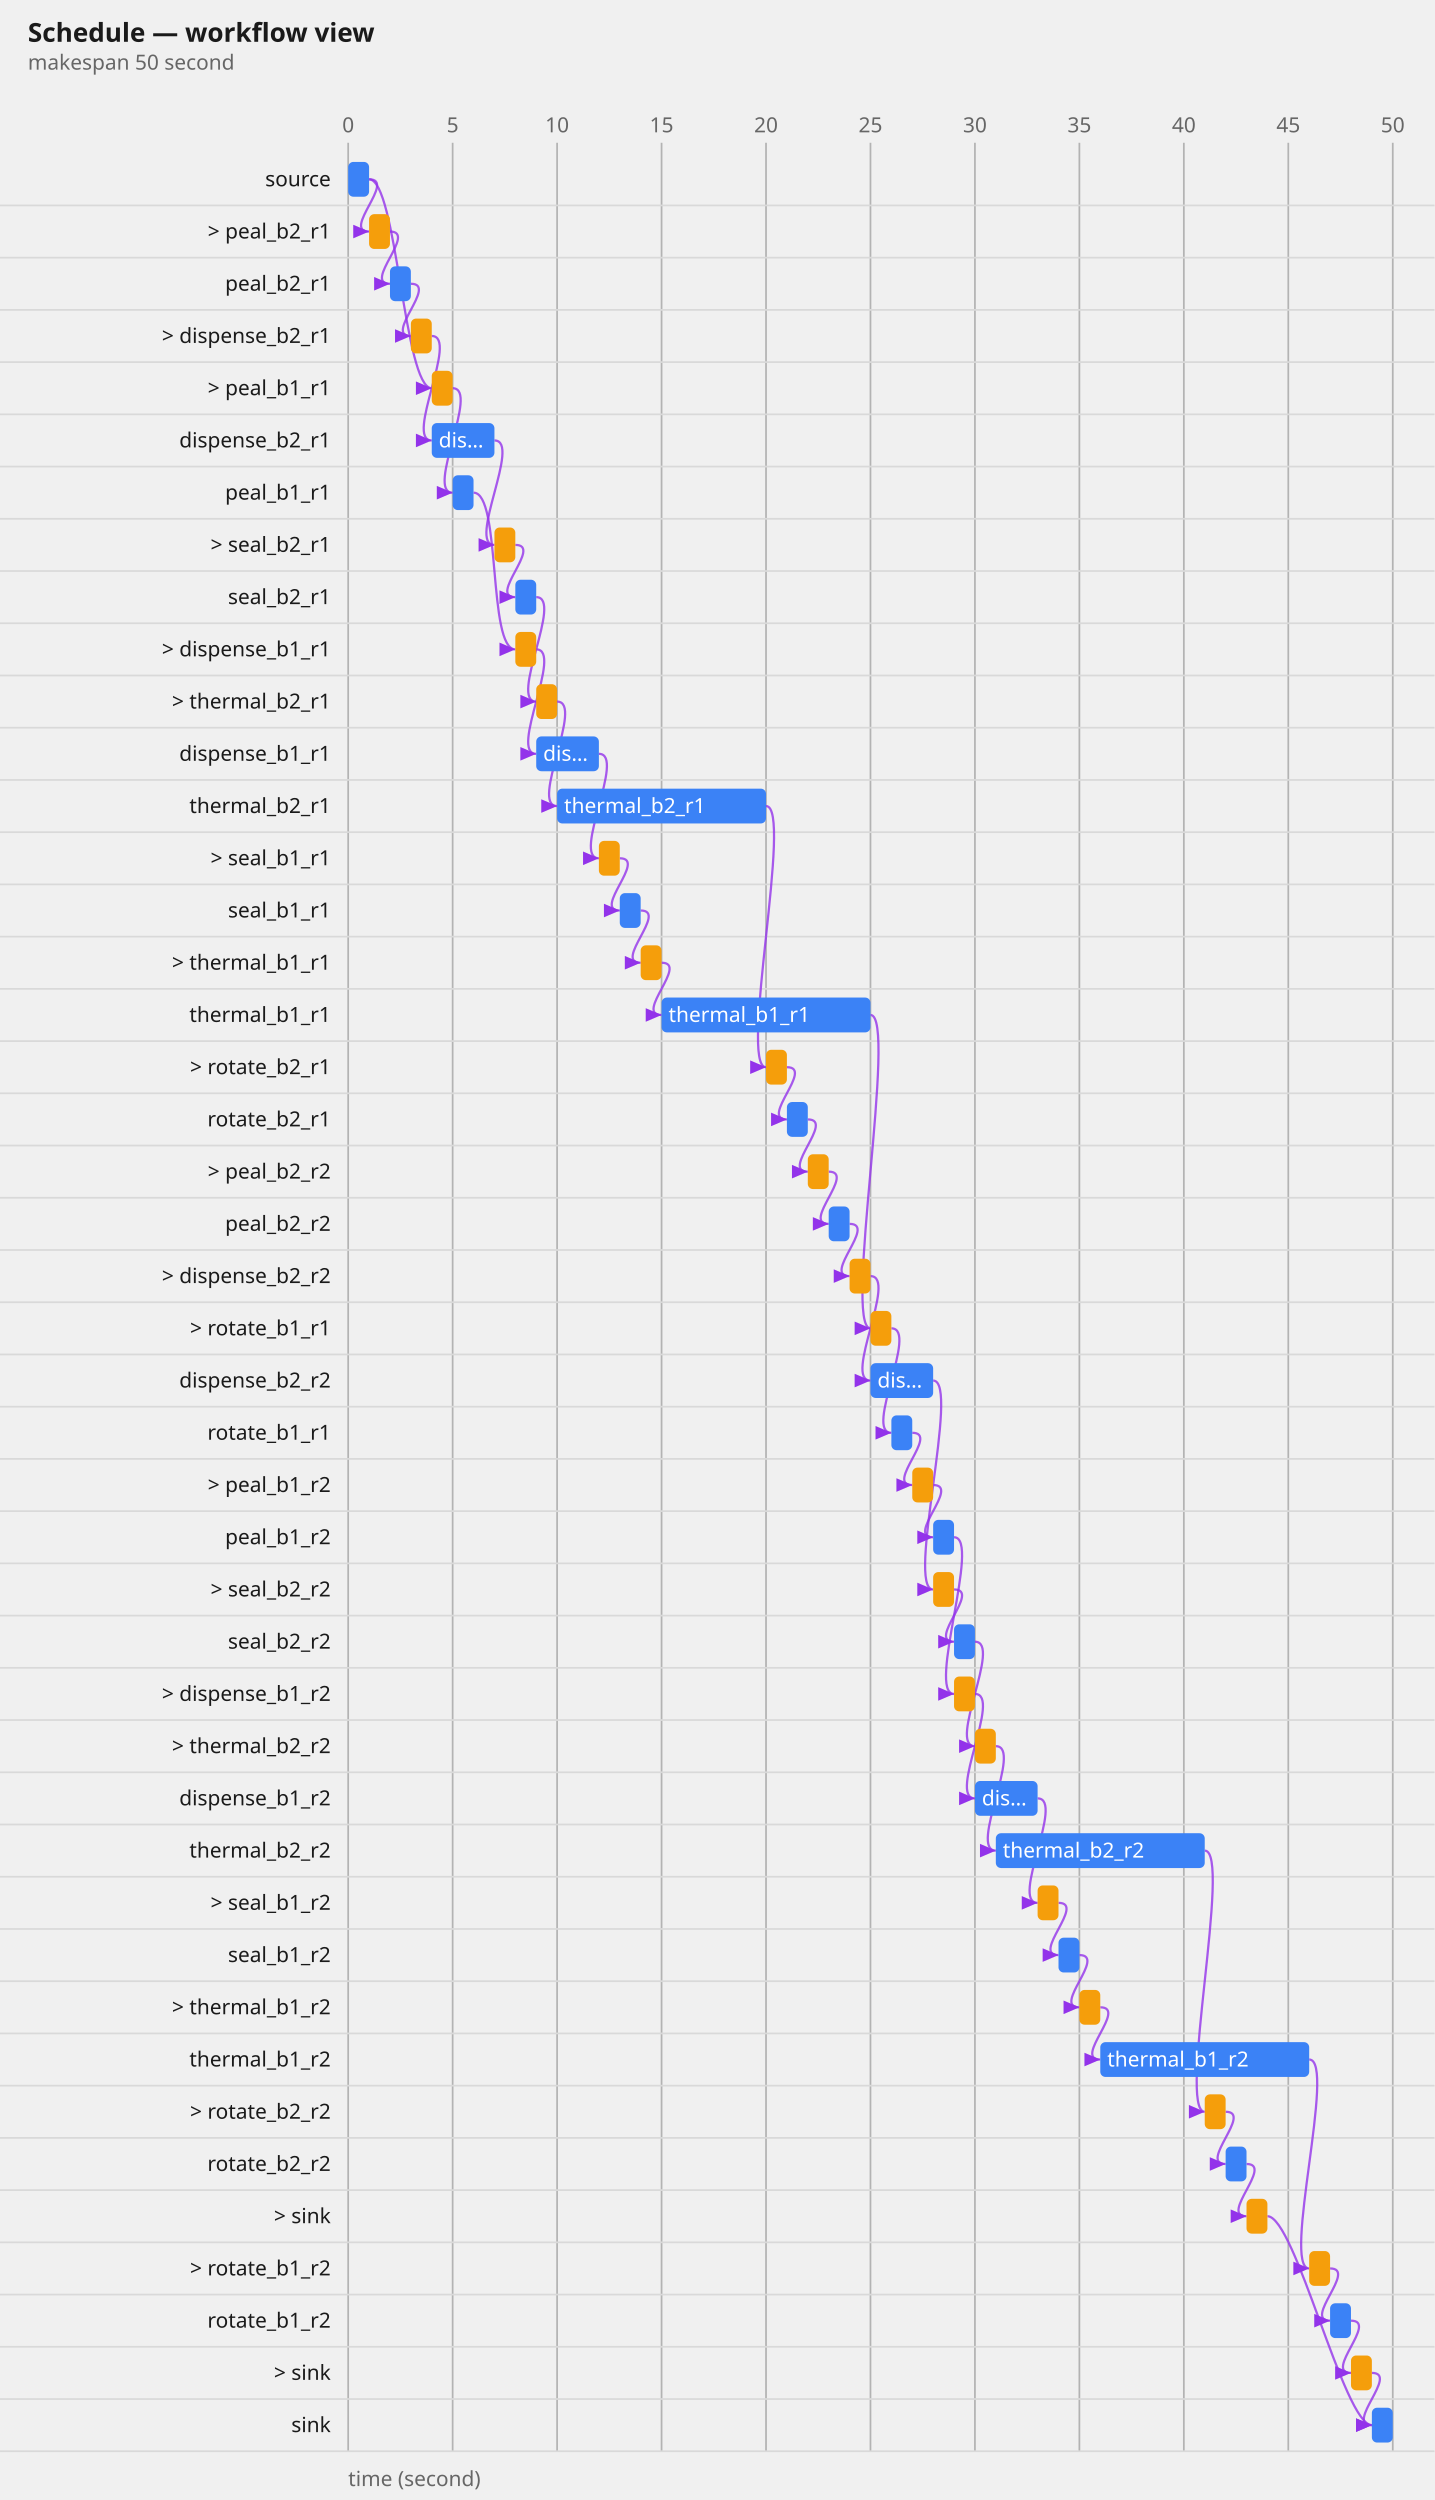
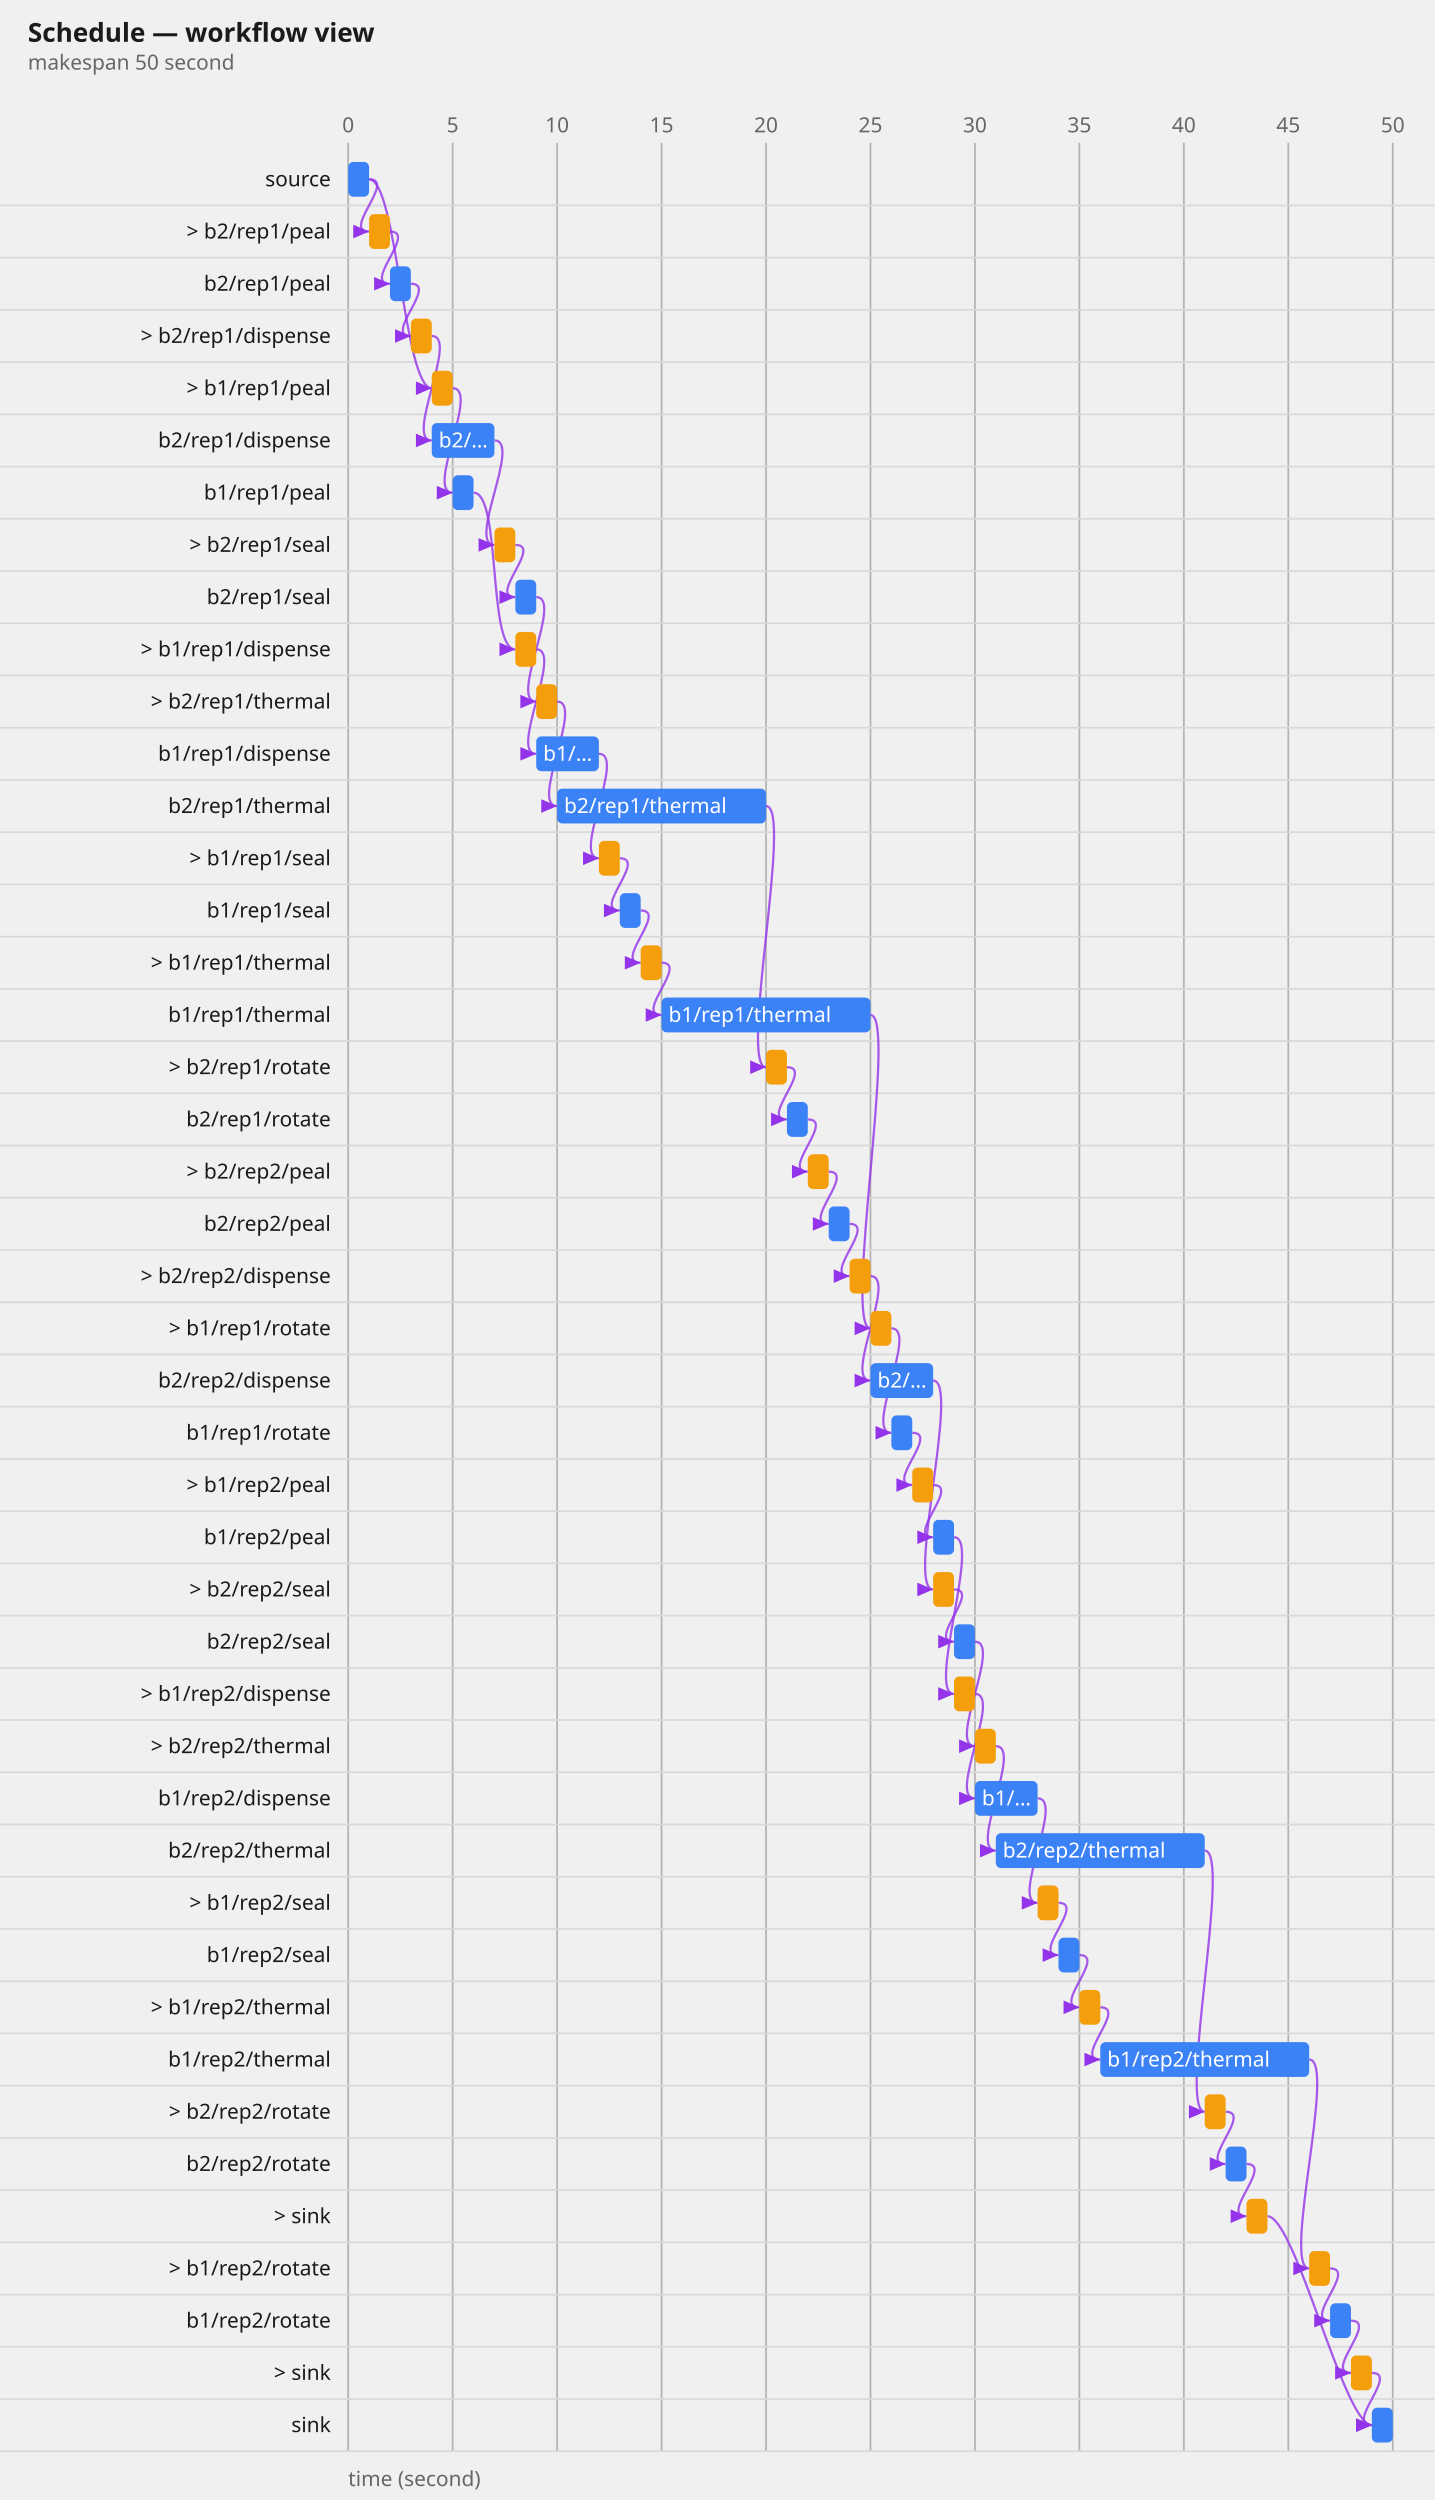
<svg xmlns="http://www.w3.org/2000/svg" viewBox="0 0 824 1436" width="824" height="1436" font-family="system-ui, sans-serif" font-size="12">
  <text fill="#1a1a1a" font-size="15" font-weight="600" x="16" y="24">Schedule — workflow view</text>
  <text fill="#666666" x="16" y="40">makespan 50 second</text>
  <defs>
    <marker id="ah" markerWidth="8" markerHeight="8" refX="7" refY="3" orient="auto">
      <path d="M0,0 L7,3 L0,6 Z" fill="#9333ea" />
    </marker>
  </defs>
  <g transform="translate(0,48)">
    <line stroke="#b3b3b3" stroke-width="1" x1="200.0" y1="34.0" x2="200.0" y2="1360.0" />
    <text fill="#666666" x="200.0" y="28.0" text-anchor="middle">0</text>
    <line stroke="#b3b3b3" stroke-width="1" x1="260.0" y1="34.0" x2="260.0" y2="1360.0" />
    <text fill="#666666" x="260.0" y="28.0" text-anchor="middle">5</text>
    <line stroke="#b3b3b3" stroke-width="1" x1="320.0" y1="34.0" x2="320.0" y2="1360.0" />
    <text fill="#666666" x="320.0" y="28.0" text-anchor="middle">10</text>
    <line stroke="#b3b3b3" stroke-width="1" x1="380.0" y1="34.0" x2="380.0" y2="1360.0" />
    <text fill="#666666" x="380.0" y="28.0" text-anchor="middle">15</text>
    <line stroke="#b3b3b3" stroke-width="1" x1="440.0" y1="34.0" x2="440.0" y2="1360.0" />
    <text fill="#666666" x="440.0" y="28.0" text-anchor="middle">20</text>
    <line stroke="#b3b3b3" stroke-width="1" x1="500.0" y1="34.0" x2="500.0" y2="1360.0" />
    <text fill="#666666" x="500.0" y="28.0" text-anchor="middle">25</text>
    <line stroke="#b3b3b3" stroke-width="1" x1="560.0" y1="34.0" x2="560.0" y2="1360.0" />
    <text fill="#666666" x="560.0" y="28.0" text-anchor="middle">30</text>
    <line stroke="#b3b3b3" stroke-width="1" x1="620.0" y1="34.0" x2="620.0" y2="1360.0" />
    <text fill="#666666" x="620.0" y="28.0" text-anchor="middle">35</text>
    <line stroke="#b3b3b3" stroke-width="1" x1="680.0" y1="34.0" x2="680.0" y2="1360.0" />
    <text fill="#666666" x="680.0" y="28.0" text-anchor="middle">40</text>
    <line stroke="#b3b3b3" stroke-width="1" x1="740.0" y1="34.0" x2="740.0" y2="1360.0" />
    <text fill="#666666" x="740.0" y="28.0" text-anchor="middle">45</text>
    <line stroke="#b3b3b3" stroke-width="1" x1="800.0" y1="34.0" x2="800.0" y2="1360.0" />
    <text fill="#666666" x="800.0" y="28.0" text-anchor="middle">50</text>
    <text fill="#666666" x="200.0" y="1380.0">time (second)</text>
    <line stroke="#d9d9d9" stroke-width="1" x1="0" y1="70.0" x2="824.0" y2="70.0" />
    <text fill="#1a1a1a" x="190.0" y="59.0" text-anchor="end">source</text>
    <line stroke="#d9d9d9" stroke-width="1" x1="0" y1="100.0" x2="824.0" y2="100.0" />
-     <text fill="#1a1a1a" x="190.0" y="89.0" text-anchor="end">&gt; peal_b2_r1</text>
+     <text fill="#1a1a1a" x="190.0" y="89.0" text-anchor="end">&gt; b2/rep1/peal</text>
    <line stroke="#d9d9d9" stroke-width="1" x1="0" y1="130.0" x2="824.0" y2="130.0" />
-     <text fill="#1a1a1a" x="190.0" y="119.0" text-anchor="end">peal_b2_r1</text>
+     <text fill="#1a1a1a" x="190.0" y="119.0" text-anchor="end">b2/rep1/peal</text>
    <line stroke="#d9d9d9" stroke-width="1" x1="0" y1="160.0" x2="824.0" y2="160.0" />
-     <text fill="#1a1a1a" x="190.0" y="149.0" text-anchor="end">&gt; dispense_b2_r1</text>
+     <text fill="#1a1a1a" x="190.0" y="149.0" text-anchor="end">&gt; b2/rep1/dispense</text>
    <line stroke="#d9d9d9" stroke-width="1" x1="0" y1="190.0" x2="824.0" y2="190.0" />
-     <text fill="#1a1a1a" x="190.0" y="179.0" text-anchor="end">&gt; peal_b1_r1</text>
+     <text fill="#1a1a1a" x="190.0" y="179.0" text-anchor="end">&gt; b1/rep1/peal</text>
    <line stroke="#d9d9d9" stroke-width="1" x1="0" y1="220.0" x2="824.0" y2="220.0" />
-     <text fill="#1a1a1a" x="190.0" y="209.0" text-anchor="end">dispense_b2_r1</text>
+     <text fill="#1a1a1a" x="190.0" y="209.0" text-anchor="end">b2/rep1/dispense</text>
    <line stroke="#d9d9d9" stroke-width="1" x1="0" y1="250.0" x2="824.0" y2="250.0" />
-     <text fill="#1a1a1a" x="190.0" y="239.0" text-anchor="end">peal_b1_r1</text>
+     <text fill="#1a1a1a" x="190.0" y="239.0" text-anchor="end">b1/rep1/peal</text>
    <line stroke="#d9d9d9" stroke-width="1" x1="0" y1="280.0" x2="824.0" y2="280.0" />
-     <text fill="#1a1a1a" x="190.0" y="269.0" text-anchor="end">&gt; seal_b2_r1</text>
+     <text fill="#1a1a1a" x="190.0" y="269.0" text-anchor="end">&gt; b2/rep1/seal</text>
    <line stroke="#d9d9d9" stroke-width="1" x1="0" y1="310.0" x2="824.0" y2="310.0" />
-     <text fill="#1a1a1a" x="190.0" y="299.0" text-anchor="end">seal_b2_r1</text>
+     <text fill="#1a1a1a" x="190.0" y="299.0" text-anchor="end">b2/rep1/seal</text>
    <line stroke="#d9d9d9" stroke-width="1" x1="0" y1="340.0" x2="824.0" y2="340.0" />
-     <text fill="#1a1a1a" x="190.0" y="329.0" text-anchor="end">&gt; dispense_b1_r1</text>
+     <text fill="#1a1a1a" x="190.0" y="329.0" text-anchor="end">&gt; b1/rep1/dispense</text>
    <line stroke="#d9d9d9" stroke-width="1" x1="0" y1="370.0" x2="824.0" y2="370.0" />
-     <text fill="#1a1a1a" x="190.0" y="359.0" text-anchor="end">&gt; thermal_b2_r1</text>
+     <text fill="#1a1a1a" x="190.0" y="359.0" text-anchor="end">&gt; b2/rep1/thermal</text>
    <line stroke="#d9d9d9" stroke-width="1" x1="0" y1="400.0" x2="824.0" y2="400.0" />
-     <text fill="#1a1a1a" x="190.0" y="389.0" text-anchor="end">dispense_b1_r1</text>
+     <text fill="#1a1a1a" x="190.0" y="389.0" text-anchor="end">b1/rep1/dispense</text>
    <line stroke="#d9d9d9" stroke-width="1" x1="0" y1="430.0" x2="824.0" y2="430.0" />
-     <text fill="#1a1a1a" x="190.0" y="419.0" text-anchor="end">thermal_b2_r1</text>
+     <text fill="#1a1a1a" x="190.0" y="419.0" text-anchor="end">b2/rep1/thermal</text>
    <line stroke="#d9d9d9" stroke-width="1" x1="0" y1="460.0" x2="824.0" y2="460.0" />
-     <text fill="#1a1a1a" x="190.0" y="449.0" text-anchor="end">&gt; seal_b1_r1</text>
+     <text fill="#1a1a1a" x="190.0" y="449.0" text-anchor="end">&gt; b1/rep1/seal</text>
    <line stroke="#d9d9d9" stroke-width="1" x1="0" y1="490.0" x2="824.0" y2="490.0" />
-     <text fill="#1a1a1a" x="190.0" y="479.0" text-anchor="end">seal_b1_r1</text>
+     <text fill="#1a1a1a" x="190.0" y="479.0" text-anchor="end">b1/rep1/seal</text>
    <line stroke="#d9d9d9" stroke-width="1" x1="0" y1="520.0" x2="824.0" y2="520.0" />
-     <text fill="#1a1a1a" x="190.0" y="509.0" text-anchor="end">&gt; thermal_b1_r1</text>
+     <text fill="#1a1a1a" x="190.0" y="509.0" text-anchor="end">&gt; b1/rep1/thermal</text>
    <line stroke="#d9d9d9" stroke-width="1" x1="0" y1="550.0" x2="824.0" y2="550.0" />
-     <text fill="#1a1a1a" x="190.0" y="539.0" text-anchor="end">thermal_b1_r1</text>
+     <text fill="#1a1a1a" x="190.0" y="539.0" text-anchor="end">b1/rep1/thermal</text>
    <line stroke="#d9d9d9" stroke-width="1" x1="0" y1="580.0" x2="824.0" y2="580.0" />
-     <text fill="#1a1a1a" x="190.0" y="569.0" text-anchor="end">&gt; rotate_b2_r1</text>
+     <text fill="#1a1a1a" x="190.0" y="569.0" text-anchor="end">&gt; b2/rep1/rotate</text>
    <line stroke="#d9d9d9" stroke-width="1" x1="0" y1="610.0" x2="824.0" y2="610.0" />
-     <text fill="#1a1a1a" x="190.0" y="599.0" text-anchor="end">rotate_b2_r1</text>
+     <text fill="#1a1a1a" x="190.0" y="599.0" text-anchor="end">b2/rep1/rotate</text>
    <line stroke="#d9d9d9" stroke-width="1" x1="0" y1="640.0" x2="824.0" y2="640.0" />
-     <text fill="#1a1a1a" x="190.0" y="629.0" text-anchor="end">&gt; peal_b2_r2</text>
+     <text fill="#1a1a1a" x="190.0" y="629.0" text-anchor="end">&gt; b2/rep2/peal</text>
    <line stroke="#d9d9d9" stroke-width="1" x1="0" y1="670.0" x2="824.0" y2="670.0" />
-     <text fill="#1a1a1a" x="190.0" y="659.0" text-anchor="end">peal_b2_r2</text>
+     <text fill="#1a1a1a" x="190.0" y="659.0" text-anchor="end">b2/rep2/peal</text>
    <line stroke="#d9d9d9" stroke-width="1" x1="0" y1="700.0" x2="824.0" y2="700.0" />
-     <text fill="#1a1a1a" x="190.0" y="689.0" text-anchor="end">&gt; dispense_b2_r2</text>
+     <text fill="#1a1a1a" x="190.0" y="689.0" text-anchor="end">&gt; b2/rep2/dispense</text>
    <line stroke="#d9d9d9" stroke-width="1" x1="0" y1="730.0" x2="824.0" y2="730.0" />
-     <text fill="#1a1a1a" x="190.0" y="719.0" text-anchor="end">&gt; rotate_b1_r1</text>
+     <text fill="#1a1a1a" x="190.0" y="719.0" text-anchor="end">&gt; b1/rep1/rotate</text>
    <line stroke="#d9d9d9" stroke-width="1" x1="0" y1="760.0" x2="824.0" y2="760.0" />
-     <text fill="#1a1a1a" x="190.0" y="749.0" text-anchor="end">dispense_b2_r2</text>
+     <text fill="#1a1a1a" x="190.0" y="749.0" text-anchor="end">b2/rep2/dispense</text>
    <line stroke="#d9d9d9" stroke-width="1" x1="0" y1="790.0" x2="824.0" y2="790.0" />
-     <text fill="#1a1a1a" x="190.0" y="779.0" text-anchor="end">rotate_b1_r1</text>
+     <text fill="#1a1a1a" x="190.0" y="779.0" text-anchor="end">b1/rep1/rotate</text>
    <line stroke="#d9d9d9" stroke-width="1" x1="0" y1="820.0" x2="824.0" y2="820.0" />
-     <text fill="#1a1a1a" x="190.0" y="809.0" text-anchor="end">&gt; peal_b1_r2</text>
+     <text fill="#1a1a1a" x="190.0" y="809.0" text-anchor="end">&gt; b1/rep2/peal</text>
    <line stroke="#d9d9d9" stroke-width="1" x1="0" y1="850.0" x2="824.0" y2="850.0" />
-     <text fill="#1a1a1a" x="190.0" y="839.0" text-anchor="end">peal_b1_r2</text>
+     <text fill="#1a1a1a" x="190.0" y="839.0" text-anchor="end">b1/rep2/peal</text>
    <line stroke="#d9d9d9" stroke-width="1" x1="0" y1="880.0" x2="824.0" y2="880.0" />
-     <text fill="#1a1a1a" x="190.0" y="869.0" text-anchor="end">&gt; seal_b2_r2</text>
+     <text fill="#1a1a1a" x="190.0" y="869.0" text-anchor="end">&gt; b2/rep2/seal</text>
    <line stroke="#d9d9d9" stroke-width="1" x1="0" y1="910.0" x2="824.0" y2="910.0" />
-     <text fill="#1a1a1a" x="190.0" y="899.0" text-anchor="end">seal_b2_r2</text>
+     <text fill="#1a1a1a" x="190.0" y="899.0" text-anchor="end">b2/rep2/seal</text>
    <line stroke="#d9d9d9" stroke-width="1" x1="0" y1="940.0" x2="824.0" y2="940.0" />
-     <text fill="#1a1a1a" x="190.0" y="929.0" text-anchor="end">&gt; dispense_b1_r2</text>
+     <text fill="#1a1a1a" x="190.0" y="929.0" text-anchor="end">&gt; b1/rep2/dispense</text>
    <line stroke="#d9d9d9" stroke-width="1" x1="0" y1="970.0" x2="824.0" y2="970.0" />
-     <text fill="#1a1a1a" x="190.0" y="959.0" text-anchor="end">&gt; thermal_b2_r2</text>
+     <text fill="#1a1a1a" x="190.0" y="959.0" text-anchor="end">&gt; b2/rep2/thermal</text>
    <line stroke="#d9d9d9" stroke-width="1" x1="0" y1="1000.0" x2="824.0" y2="1000.0" />
-     <text fill="#1a1a1a" x="190.0" y="989.0" text-anchor="end">dispense_b1_r2</text>
+     <text fill="#1a1a1a" x="190.0" y="989.0" text-anchor="end">b1/rep2/dispense</text>
    <line stroke="#d9d9d9" stroke-width="1" x1="0" y1="1030.0" x2="824.0" y2="1030.0" />
-     <text fill="#1a1a1a" x="190.0" y="1019.0" text-anchor="end">thermal_b2_r2</text>
+     <text fill="#1a1a1a" x="190.0" y="1019.0" text-anchor="end">b2/rep2/thermal</text>
    <line stroke="#d9d9d9" stroke-width="1" x1="0" y1="1060.0" x2="824.0" y2="1060.0" />
-     <text fill="#1a1a1a" x="190.0" y="1049.0" text-anchor="end">&gt; seal_b1_r2</text>
+     <text fill="#1a1a1a" x="190.0" y="1049.0" text-anchor="end">&gt; b1/rep2/seal</text>
    <line stroke="#d9d9d9" stroke-width="1" x1="0" y1="1090.0" x2="824.0" y2="1090.0" />
-     <text fill="#1a1a1a" x="190.0" y="1079.0" text-anchor="end">seal_b1_r2</text>
+     <text fill="#1a1a1a" x="190.0" y="1079.0" text-anchor="end">b1/rep2/seal</text>
    <line stroke="#d9d9d9" stroke-width="1" x1="0" y1="1120.0" x2="824.0" y2="1120.0" />
-     <text fill="#1a1a1a" x="190.0" y="1109.0" text-anchor="end">&gt; thermal_b1_r2</text>
+     <text fill="#1a1a1a" x="190.0" y="1109.0" text-anchor="end">&gt; b1/rep2/thermal</text>
    <line stroke="#d9d9d9" stroke-width="1" x1="0" y1="1150.0" x2="824.0" y2="1150.0" />
-     <text fill="#1a1a1a" x="190.0" y="1139.0" text-anchor="end">thermal_b1_r2</text>
+     <text fill="#1a1a1a" x="190.0" y="1139.0" text-anchor="end">b1/rep2/thermal</text>
    <line stroke="#d9d9d9" stroke-width="1" x1="0" y1="1180.0" x2="824.0" y2="1180.0" />
-     <text fill="#1a1a1a" x="190.0" y="1169.0" text-anchor="end">&gt; rotate_b2_r2</text>
+     <text fill="#1a1a1a" x="190.0" y="1169.0" text-anchor="end">&gt; b2/rep2/rotate</text>
    <line stroke="#d9d9d9" stroke-width="1" x1="0" y1="1210.0" x2="824.0" y2="1210.0" />
-     <text fill="#1a1a1a" x="190.0" y="1199.0" text-anchor="end">rotate_b2_r2</text>
+     <text fill="#1a1a1a" x="190.0" y="1199.0" text-anchor="end">b2/rep2/rotate</text>
    <line stroke="#d9d9d9" stroke-width="1" x1="0" y1="1240.0" x2="824.0" y2="1240.0" />
    <text fill="#1a1a1a" x="190.0" y="1229.0" text-anchor="end">&gt; sink</text>
    <line stroke="#d9d9d9" stroke-width="1" x1="0" y1="1270.0" x2="824.0" y2="1270.0" />
-     <text fill="#1a1a1a" x="190.0" y="1259.0" text-anchor="end">&gt; rotate_b1_r2</text>
+     <text fill="#1a1a1a" x="190.0" y="1259.0" text-anchor="end">&gt; b1/rep2/rotate</text>
    <line stroke="#d9d9d9" stroke-width="1" x1="0" y1="1300.0" x2="824.0" y2="1300.0" />
-     <text fill="#1a1a1a" x="190.0" y="1289.0" text-anchor="end">rotate_b1_r2</text>
+     <text fill="#1a1a1a" x="190.0" y="1289.0" text-anchor="end">b1/rep2/rotate</text>
    <line stroke="#d9d9d9" stroke-width="1" x1="0" y1="1330.0" x2="824.0" y2="1330.0" />
    <text fill="#1a1a1a" x="190.0" y="1319.0" text-anchor="end">&gt; sink</text>
    <line stroke="#d9d9d9" stroke-width="1" x1="0" y1="1360.0" x2="824.0" y2="1360.0" />
    <text fill="#1a1a1a" x="190.0" y="1349.0" text-anchor="end">sink</text>
    <path fill="none" stroke="#9333ea" stroke-width="1.3" stroke-opacity="0.8" d="M212.0,55.0 C228.0,55.0 196.0,85.0 212.0,85.0" marker-end="url(#ah)" />
    <path fill="none" stroke="#9333ea" stroke-width="1.3" stroke-opacity="0.8" d="M224.0,85.0 C240.0,85.0 208.0,115.0 224.0,115.0" marker-end="url(#ah)" />
    <path fill="none" stroke="#9333ea" stroke-width="1.3" stroke-opacity="0.8" d="M236.0,115.0 C252.0,115.0 220.0,145.0 236.0,145.0" marker-end="url(#ah)" />
    <path fill="none" stroke="#9333ea" stroke-width="1.3" stroke-opacity="0.8" d="M248.0,145.0 C264.0,145.0 232.0,205.0 248.0,205.0" marker-end="url(#ah)" />
    <path fill="none" stroke="#9333ea" stroke-width="1.3" stroke-opacity="0.8" d="M212.0,55.0 C228.0,55.0 232.0,175.0 248.0,175.0" marker-end="url(#ah)" />
    <path fill="none" stroke="#9333ea" stroke-width="1.3" stroke-opacity="0.8" d="M260.0,175.0 C276.0,175.0 244.0,235.0 260.0,235.0" marker-end="url(#ah)" />
    <path fill="none" stroke="#9333ea" stroke-width="1.3" stroke-opacity="0.8" d="M284.0,205.0 C300.0,205.0 268.0,265.0 284.0,265.0" marker-end="url(#ah)" />
    <path fill="none" stroke="#9333ea" stroke-width="1.3" stroke-opacity="0.8" d="M296.0,265.0 C312.0,265.0 280.0,295.0 296.0,295.0" marker-end="url(#ah)" />
    <path fill="none" stroke="#9333ea" stroke-width="1.3" stroke-opacity="0.8" d="M272.0,235.0 C288.0,235.0 280.0,325.0 296.0,325.0" marker-end="url(#ah)" />
    <path fill="none" stroke="#9333ea" stroke-width="1.3" stroke-opacity="0.8" d="M308.0,325.0 C324.0,325.0 292.0,385.0 308.0,385.0" marker-end="url(#ah)" />
    <path fill="none" stroke="#9333ea" stroke-width="1.3" stroke-opacity="0.8" d="M308.0,295.0 C324.0,295.0 292.0,355.0 308.0,355.0" marker-end="url(#ah)" />
    <path fill="none" stroke="#9333ea" stroke-width="1.3" stroke-opacity="0.8" d="M320.0,355.0 C336.0,355.0 304.0,415.0 320.0,415.0" marker-end="url(#ah)" />
    <path fill="none" stroke="#9333ea" stroke-width="1.3" stroke-opacity="0.8" d="M344.0,385.0 C360.0,385.0 328.0,445.0 344.0,445.0" marker-end="url(#ah)" />
    <path fill="none" stroke="#9333ea" stroke-width="1.3" stroke-opacity="0.8" d="M356.0,445.0 C372.0,445.0 340.0,475.0 356.0,475.0" marker-end="url(#ah)" />
    <path fill="none" stroke="#9333ea" stroke-width="1.3" stroke-opacity="0.8" d="M368.0,475.0 C384.0,475.0 352.0,505.0 368.0,505.0" marker-end="url(#ah)" />
    <path fill="none" stroke="#9333ea" stroke-width="1.3" stroke-opacity="0.8" d="M380.0,505.0 C396.0,505.0 364.0,535.0 380.0,535.0" marker-end="url(#ah)" />
    <path fill="none" stroke="#9333ea" stroke-width="1.3" stroke-opacity="0.8" d="M440.0,415.0 C456.0,415.0 424.0,565.0 440.0,565.0" marker-end="url(#ah)" />
    <path fill="none" stroke="#9333ea" stroke-width="1.3" stroke-opacity="0.8" d="M452.0,565.0 C468.0,565.0 436.0,595.0 452.0,595.0" marker-end="url(#ah)" />
    <path fill="none" stroke="#9333ea" stroke-width="1.3" stroke-opacity="0.8" d="M464.0,595.0 C480.0,595.0 448.0,625.0 464.0,625.0" marker-end="url(#ah)" />
    <path fill="none" stroke="#9333ea" stroke-width="1.3" stroke-opacity="0.8" d="M476.0,625.0 C492.0,625.0 460.0,655.0 476.0,655.0" marker-end="url(#ah)" />
    <path fill="none" stroke="#9333ea" stroke-width="1.3" stroke-opacity="0.8" d="M488.0,655.0 C504.0,655.0 472.0,685.0 488.0,685.0" marker-end="url(#ah)" />
    <path fill="none" stroke="#9333ea" stroke-width="1.3" stroke-opacity="0.8" d="M500.0,685.0 C516.0,685.0 484.0,745.0 500.0,745.0" marker-end="url(#ah)" />
    <path fill="none" stroke="#9333ea" stroke-width="1.3" stroke-opacity="0.8" d="M500.0,535.0 C516.0,535.0 484.0,715.0 500.0,715.0" marker-end="url(#ah)" />
    <path fill="none" stroke="#9333ea" stroke-width="1.3" stroke-opacity="0.8" d="M512.0,715.0 C528.0,715.0 496.0,775.0 512.0,775.0" marker-end="url(#ah)" />
    <path fill="none" stroke="#9333ea" stroke-width="1.3" stroke-opacity="0.8" d="M524.0,775.0 C540.0,775.0 508.0,805.0 524.0,805.0" marker-end="url(#ah)" />
    <path fill="none" stroke="#9333ea" stroke-width="1.3" stroke-opacity="0.8" d="M536.0,805.0 C552.0,805.0 520.0,835.0 536.0,835.0" marker-end="url(#ah)" />
    <path fill="none" stroke="#9333ea" stroke-width="1.3" stroke-opacity="0.8" d="M536.0,745.0 C552.0,745.0 520.0,865.0 536.0,865.0" marker-end="url(#ah)" />
    <path fill="none" stroke="#9333ea" stroke-width="1.3" stroke-opacity="0.8" d="M548.0,865.0 C564.0,865.0 532.0,895.0 548.0,895.0" marker-end="url(#ah)" />
    <path fill="none" stroke="#9333ea" stroke-width="1.3" stroke-opacity="0.8" d="M548.0,835.0 C564.0,835.0 532.0,925.0 548.0,925.0" marker-end="url(#ah)" />
    <path fill="none" stroke="#9333ea" stroke-width="1.3" stroke-opacity="0.8" d="M560.0,925.0 C576.0,925.0 544.0,985.0 560.0,985.0" marker-end="url(#ah)" />
    <path fill="none" stroke="#9333ea" stroke-width="1.3" stroke-opacity="0.8" d="M560.0,895.0 C576.0,895.0 544.0,955.0 560.0,955.0" marker-end="url(#ah)" />
    <path fill="none" stroke="#9333ea" stroke-width="1.3" stroke-opacity="0.8" d="M572.0,955.0 C588.0,955.0 556.0,1015.0 572.0,1015.0" marker-end="url(#ah)" />
    <path fill="none" stroke="#9333ea" stroke-width="1.3" stroke-opacity="0.8" d="M596.0,985.0 C612.0,985.0 580.0,1045.0 596.0,1045.0" marker-end="url(#ah)" />
    <path fill="none" stroke="#9333ea" stroke-width="1.3" stroke-opacity="0.8" d="M608.0,1045.0 C624.0,1045.0 592.0,1075.0 608.0,1075.0" marker-end="url(#ah)" />
    <path fill="none" stroke="#9333ea" stroke-width="1.3" stroke-opacity="0.8" d="M620.0,1075.0 C636.0,1075.0 604.0,1105.0 620.0,1105.0" marker-end="url(#ah)" />
    <path fill="none" stroke="#9333ea" stroke-width="1.3" stroke-opacity="0.8" d="M632.0,1105.0 C648.0,1105.0 616.0,1135.0 632.0,1135.0" marker-end="url(#ah)" />
    <path fill="none" stroke="#9333ea" stroke-width="1.3" stroke-opacity="0.8" d="M692.0,1015.0 C708.0,1015.0 676.0,1165.0 692.0,1165.0" marker-end="url(#ah)" />
    <path fill="none" stroke="#9333ea" stroke-width="1.3" stroke-opacity="0.8" d="M704.0,1165.0 C720.0,1165.0 688.0,1195.0 704.0,1195.0" marker-end="url(#ah)" />
    <path fill="none" stroke="#9333ea" stroke-width="1.3" stroke-opacity="0.8" d="M716.0,1195.0 C732.0,1195.0 700.0,1225.0 716.0,1225.0" marker-end="url(#ah)" />
    <path fill="none" stroke="#9333ea" stroke-width="1.3" stroke-opacity="0.8" d="M728.0,1225.0 C744.0,1225.0 772.0,1345.0 788.0,1345.0" marker-end="url(#ah)" />
    <path fill="none" stroke="#9333ea" stroke-width="1.3" stroke-opacity="0.8" d="M752.0,1135.0 C768.0,1135.0 736.0,1255.0 752.0,1255.0" marker-end="url(#ah)" />
    <path fill="none" stroke="#9333ea" stroke-width="1.3" stroke-opacity="0.8" d="M764.0,1255.0 C780.0,1255.0 748.0,1285.0 764.0,1285.0" marker-end="url(#ah)" />
    <path fill="none" stroke="#9333ea" stroke-width="1.3" stroke-opacity="0.8" d="M776.0,1285.0 C792.0,1285.0 760.0,1315.0 776.0,1315.0" marker-end="url(#ah)" />
    <path fill="none" stroke="#9333ea" stroke-width="1.3" stroke-opacity="0.8" d="M788.0,1315.0 C804.0,1315.0 772.0,1345.0 788.0,1345.0" marker-end="url(#ah)" />
    <rect fill="#3b82f6" x="200.0" y="45.0" width="12.0" height="20" rx="3" />
    <rect fill="#f59e0b" x="212.0" y="75.0" width="12.0" height="20" rx="3" />
    <rect fill="#3b82f6" x="224.0" y="105.0" width="12.0" height="20" rx="3" />
    <rect fill="#f59e0b" x="236.0" y="135.0" width="12.0" height="20" rx="3" />
    <rect fill="#f59e0b" x="248.0" y="165.0" width="12.0" height="20" rx="3" />
    <rect fill="#3b82f6" x="248.0" y="195.0" width="36.0" height="20" rx="3" />
-     <text fill="#ffffff" x="252.0" y="209.0">dis…</text>
+     <text fill="#ffffff" x="252.0" y="209.0">b2/…</text>
    <rect fill="#3b82f6" x="260.0" y="225.0" width="12.0" height="20" rx="3" />
    <rect fill="#f59e0b" x="284.0" y="255.0" width="12.0" height="20" rx="3" />
    <rect fill="#3b82f6" x="296.0" y="285.0" width="12.0" height="20" rx="3" />
    <rect fill="#f59e0b" x="296.0" y="315.0" width="12.0" height="20" rx="3" />
    <rect fill="#f59e0b" x="308.0" y="345.0" width="12.0" height="20" rx="3" />
    <rect fill="#3b82f6" x="308.0" y="375.0" width="36.0" height="20" rx="3" />
-     <text fill="#ffffff" x="312.0" y="389.0">dis…</text>
+     <text fill="#ffffff" x="312.0" y="389.0">b1/…</text>
    <rect fill="#3b82f6" x="320.0" y="405.0" width="120.0" height="20" rx="3" />
-     <text fill="#ffffff" x="324.0" y="419.0">thermal_b2_r1</text>
+     <text fill="#ffffff" x="324.0" y="419.0">b2/rep1/thermal</text>
    <rect fill="#f59e0b" x="344.0" y="435.0" width="12.0" height="20" rx="3" />
    <rect fill="#3b82f6" x="356.0" y="465.0" width="12.0" height="20" rx="3" />
    <rect fill="#f59e0b" x="368.0" y="495.0" width="12.0" height="20" rx="3" />
    <rect fill="#3b82f6" x="380.0" y="525.0" width="120.0" height="20" rx="3" />
-     <text fill="#ffffff" x="384.0" y="539.0">thermal_b1_r1</text>
+     <text fill="#ffffff" x="384.0" y="539.0">b1/rep1/thermal</text>
    <rect fill="#f59e0b" x="440.0" y="555.0" width="12.0" height="20" rx="3" />
    <rect fill="#3b82f6" x="452.0" y="585.0" width="12.0" height="20" rx="3" />
    <rect fill="#f59e0b" x="464.0" y="615.0" width="12.0" height="20" rx="3" />
    <rect fill="#3b82f6" x="476.0" y="645.0" width="12.0" height="20" rx="3" />
    <rect fill="#f59e0b" x="488.0" y="675.0" width="12.0" height="20" rx="3" />
    <rect fill="#f59e0b" x="500.0" y="705.0" width="12.0" height="20" rx="3" />
    <rect fill="#3b82f6" x="500.0" y="735.0" width="36.0" height="20" rx="3" />
-     <text fill="#ffffff" x="504.0" y="749.0">dis…</text>
+     <text fill="#ffffff" x="504.0" y="749.0">b2/…</text>
    <rect fill="#3b82f6" x="512.0" y="765.0" width="12.0" height="20" rx="3" />
    <rect fill="#f59e0b" x="524.0" y="795.0" width="12.0" height="20" rx="3" />
    <rect fill="#3b82f6" x="536.0" y="825.0" width="12.0" height="20" rx="3" />
    <rect fill="#f59e0b" x="536.0" y="855.0" width="12.0" height="20" rx="3" />
    <rect fill="#3b82f6" x="548.0" y="885.0" width="12.0" height="20" rx="3" />
    <rect fill="#f59e0b" x="548.0" y="915.0" width="12.0" height="20" rx="3" />
    <rect fill="#f59e0b" x="560.0" y="945.0" width="12.0" height="20" rx="3" />
    <rect fill="#3b82f6" x="560.0" y="975.0" width="36.0" height="20" rx="3" />
-     <text fill="#ffffff" x="564.0" y="989.0">dis…</text>
+     <text fill="#ffffff" x="564.0" y="989.0">b1/…</text>
    <rect fill="#3b82f6" x="572.0" y="1005.0" width="120.0" height="20" rx="3" />
-     <text fill="#ffffff" x="576.0" y="1019.0">thermal_b2_r2</text>
+     <text fill="#ffffff" x="576.0" y="1019.0">b2/rep2/thermal</text>
    <rect fill="#f59e0b" x="596.0" y="1035.0" width="12.0" height="20" rx="3" />
    <rect fill="#3b82f6" x="608.0" y="1065.0" width="12.0" height="20" rx="3" />
    <rect fill="#f59e0b" x="620.0" y="1095.0" width="12.0" height="20" rx="3" />
    <rect fill="#3b82f6" x="632.0" y="1125.0" width="120.0" height="20" rx="3" />
-     <text fill="#ffffff" x="636.0" y="1139.0">thermal_b1_r2</text>
+     <text fill="#ffffff" x="636.0" y="1139.0">b1/rep2/thermal</text>
    <rect fill="#f59e0b" x="692.0" y="1155.0" width="12.0" height="20" rx="3" />
    <rect fill="#3b82f6" x="704.0" y="1185.0" width="12.0" height="20" rx="3" />
    <rect fill="#f59e0b" x="716.0" y="1215.0" width="12.0" height="20" rx="3" />
    <rect fill="#f59e0b" x="752.0" y="1245.0" width="12.0" height="20" rx="3" />
    <rect fill="#3b82f6" x="764.0" y="1275.0" width="12.0" height="20" rx="3" />
    <rect fill="#f59e0b" x="776.0" y="1305.0" width="12.0" height="20" rx="3" />
    <rect fill="#3b82f6" x="788.0" y="1335.0" width="12.0" height="20" rx="3" />
  </g>
</svg>
